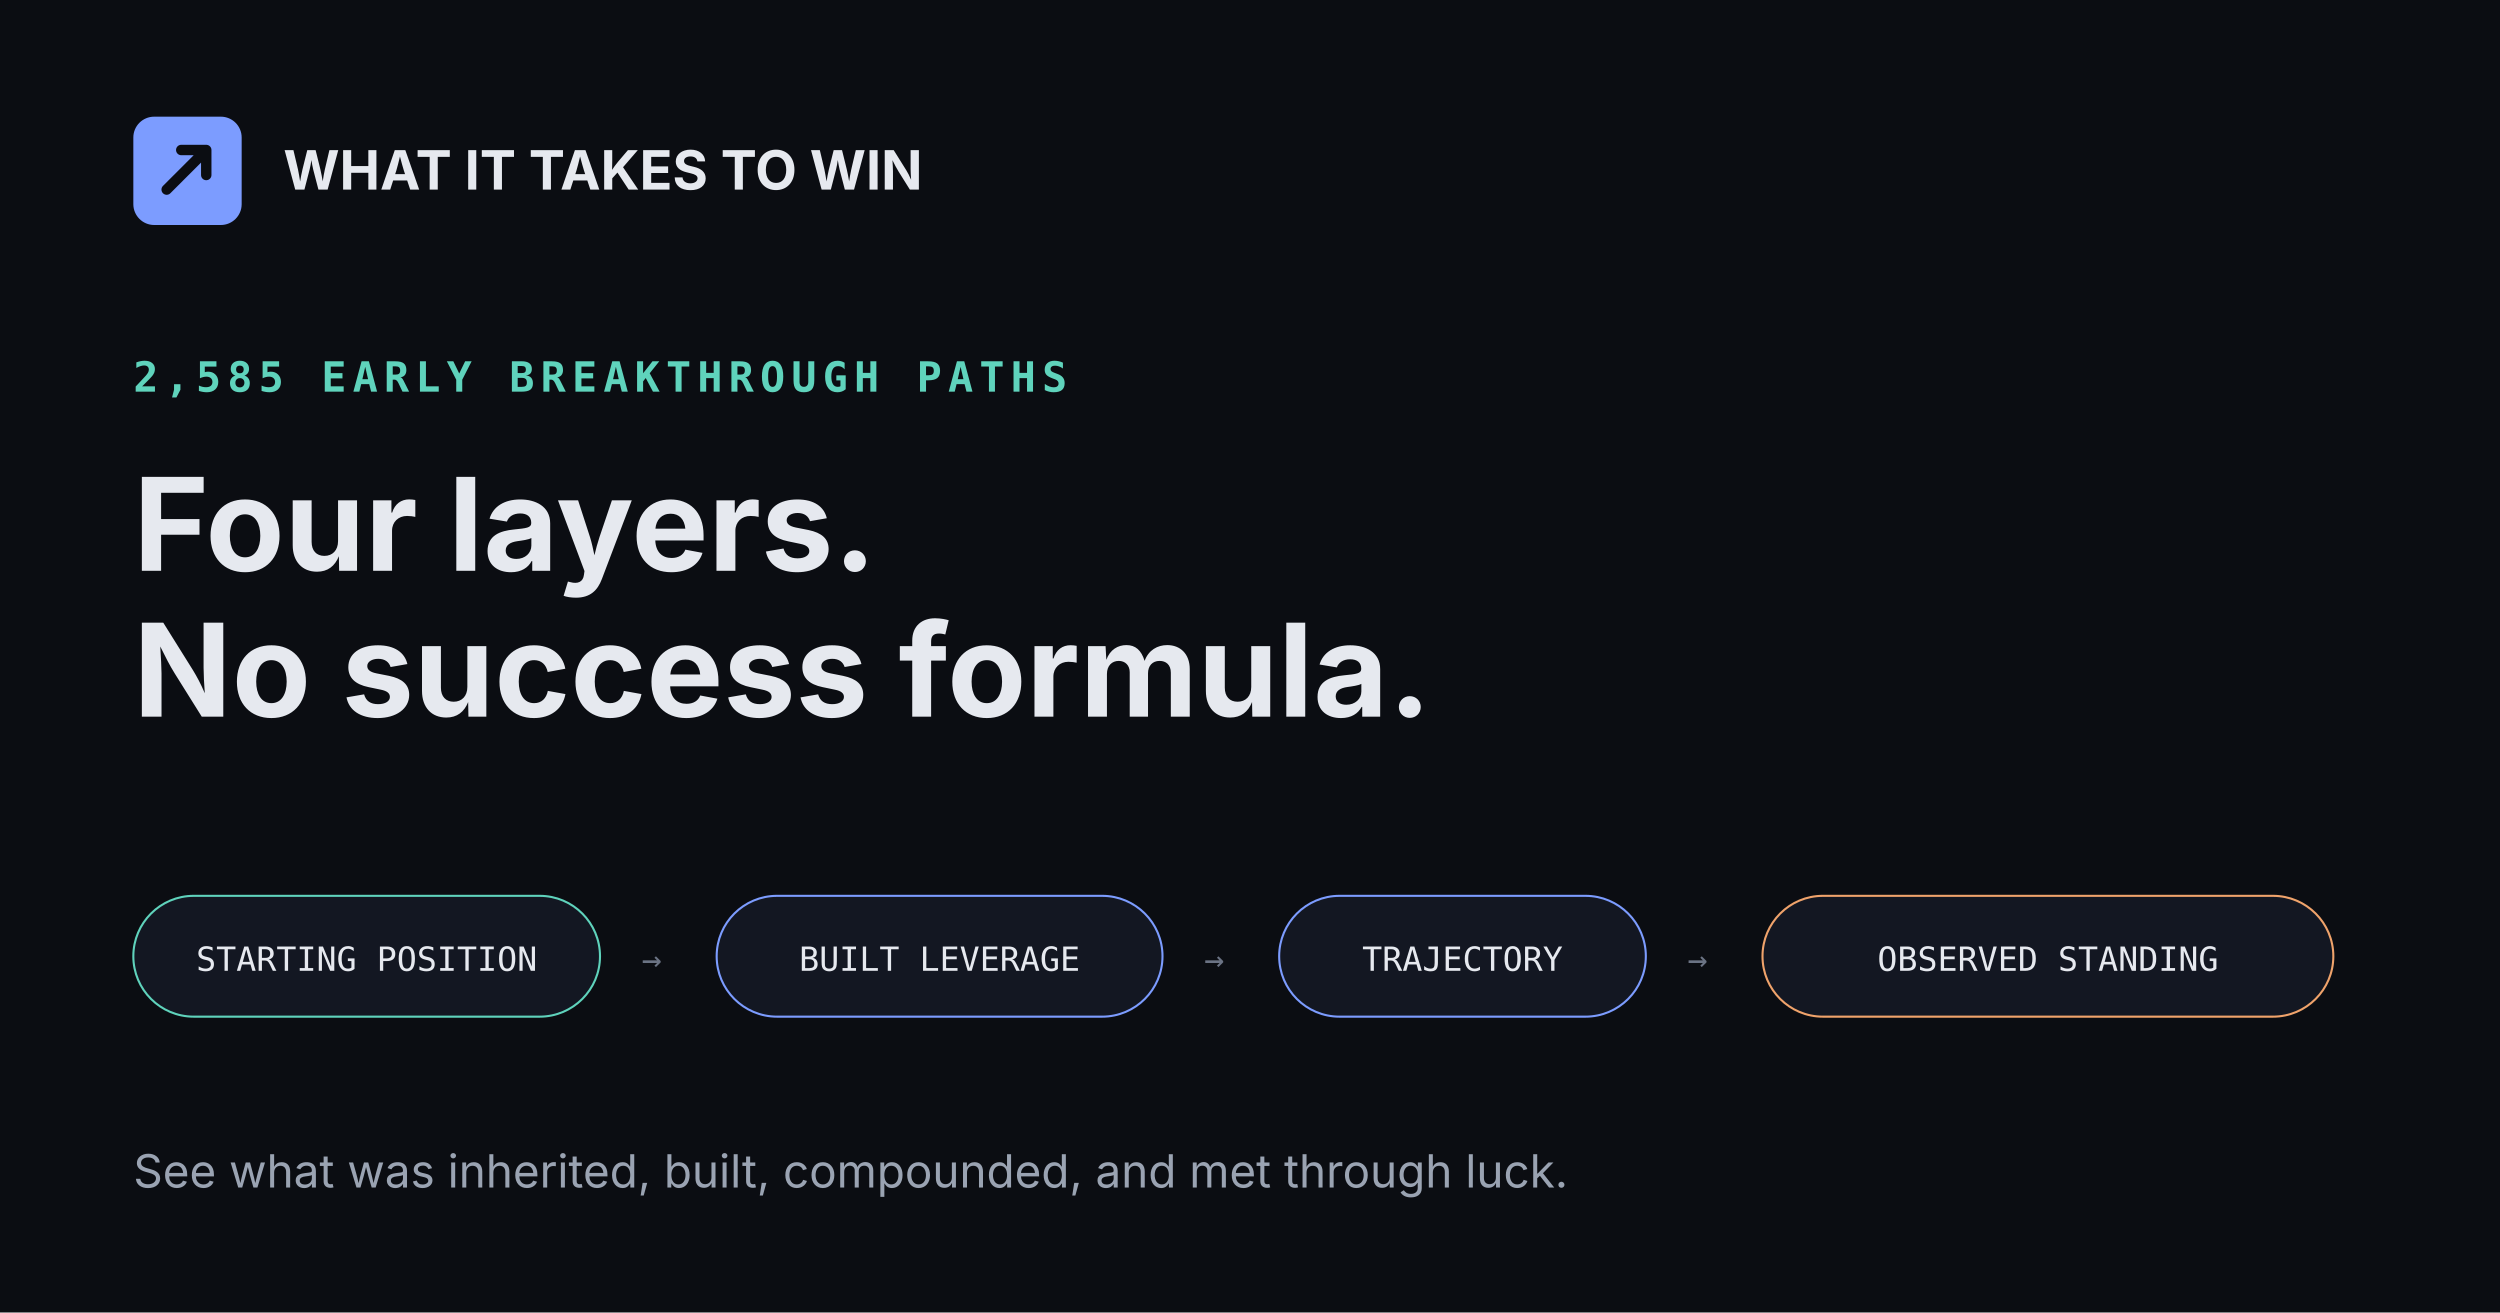
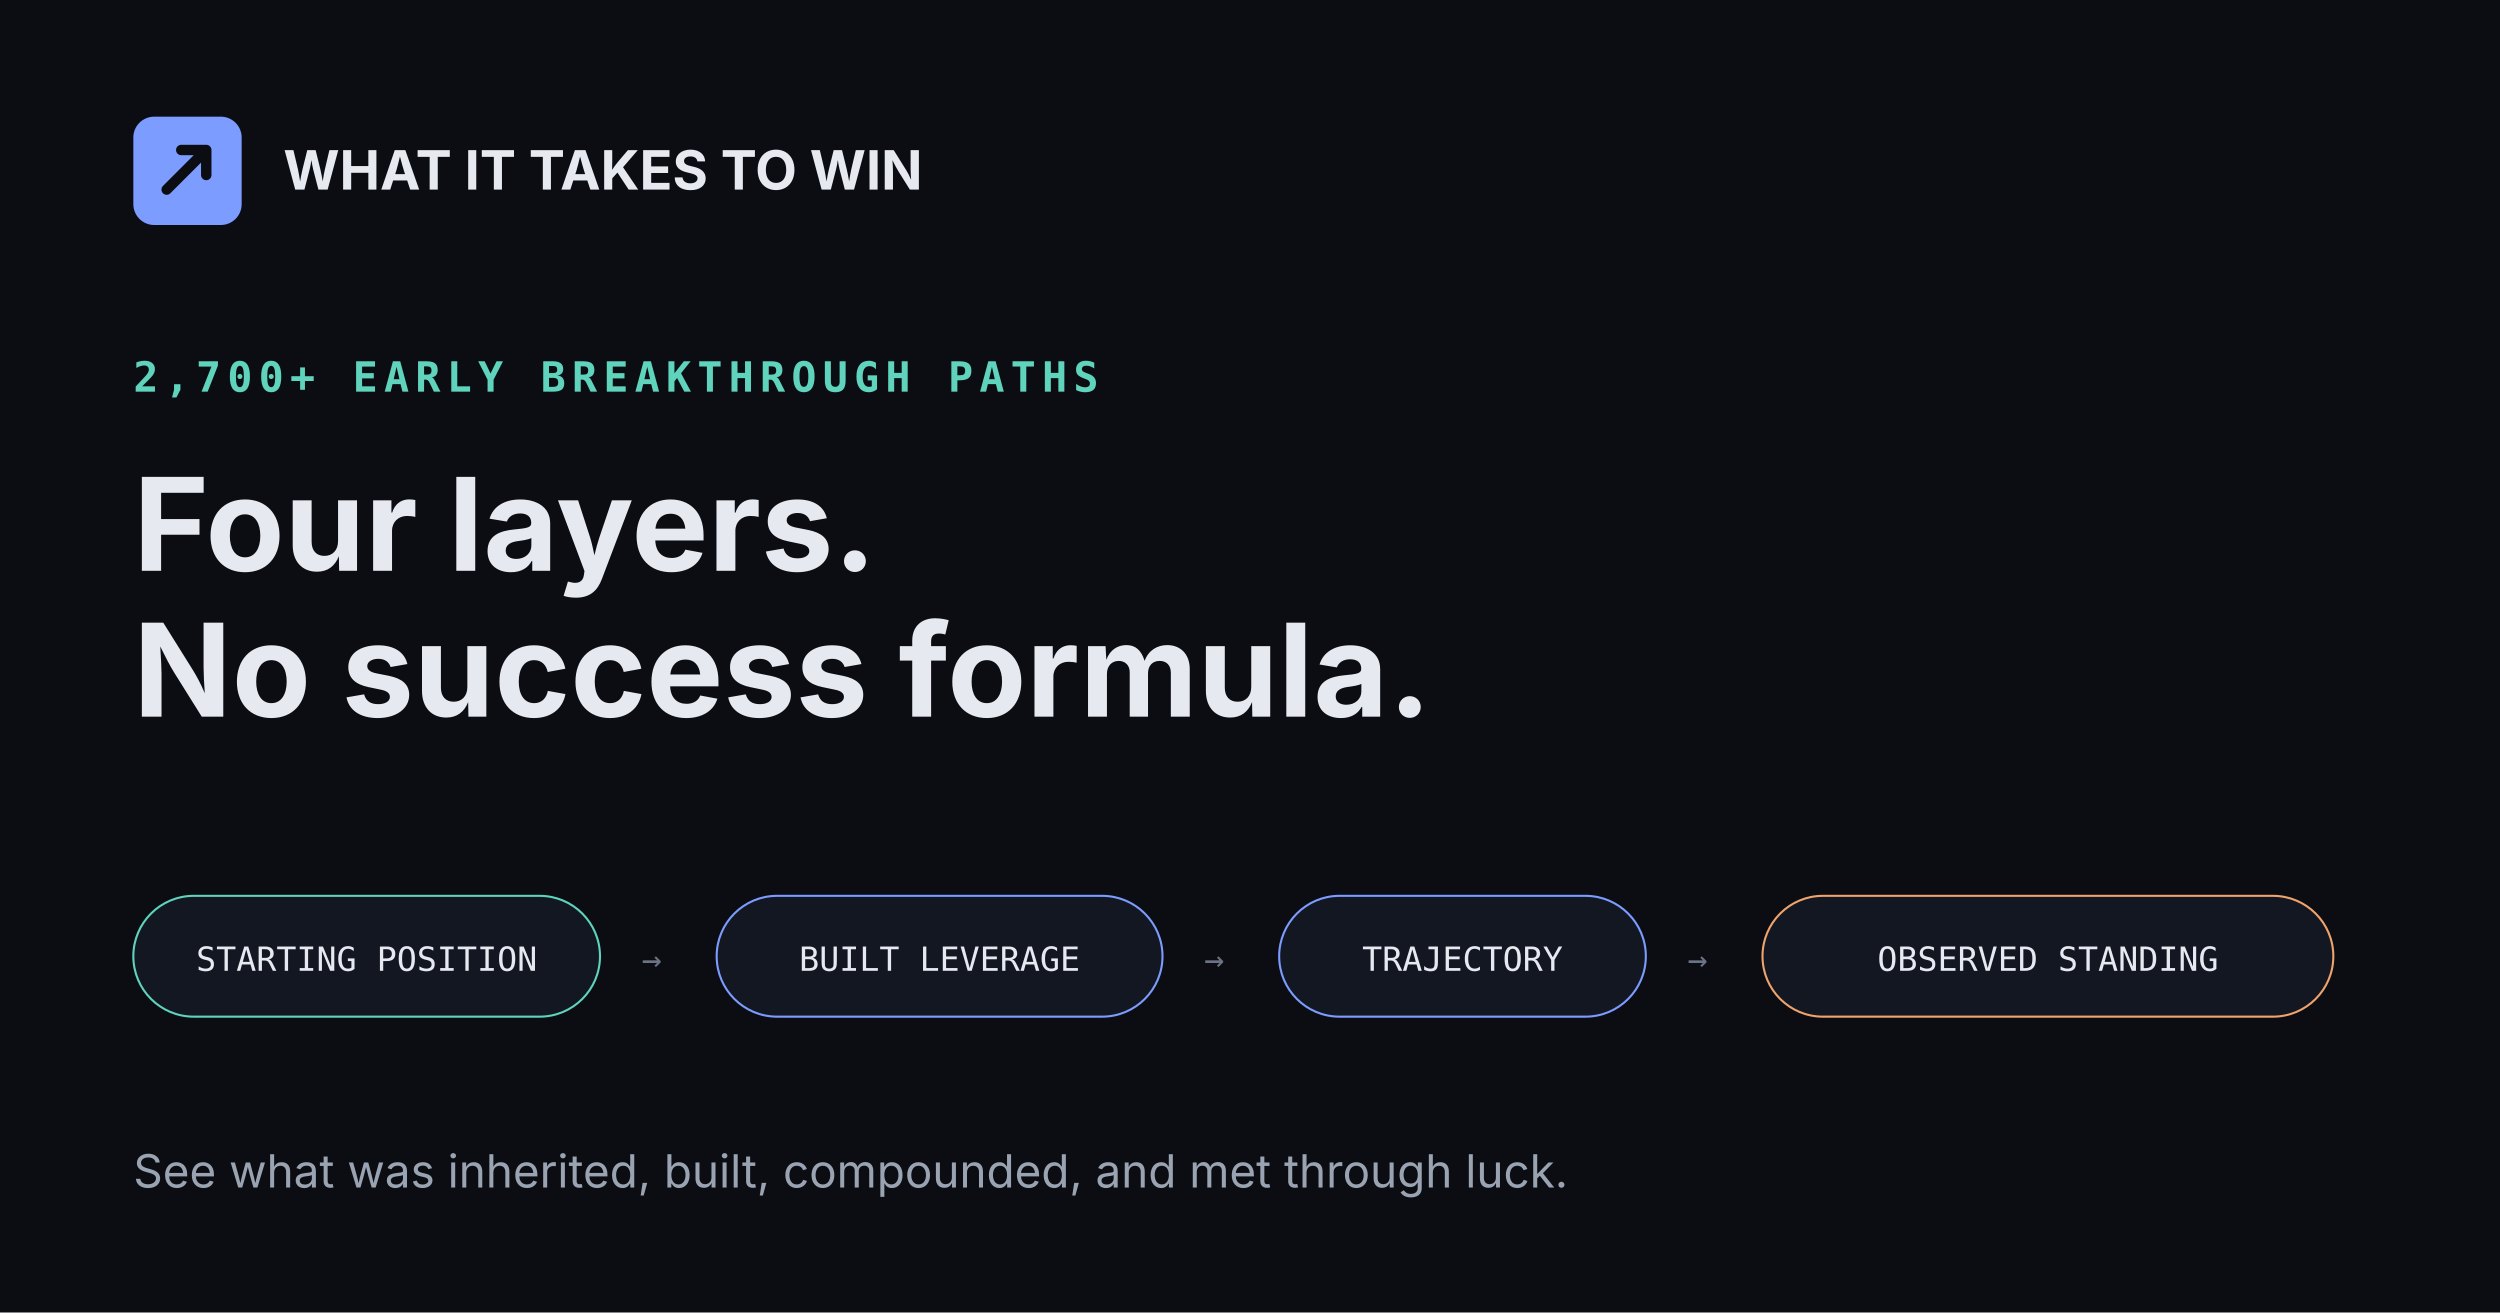
<svg xmlns="http://www.w3.org/2000/svg" width="1200" height="630" viewBox="0 0 1200 630">
  <rect width="1200" height="630" fill="#0b0d12" />
  <rect width="52" height="52" x="64" y="56" fill="#7c9cff" rx="10" />
  <path fill="none" stroke="#0b0d12" stroke-linecap="round" stroke-linejoin="round" stroke-width="5" d="M80 91 99 72m-12 0h12v12" />
  <text x="136" y="91" fill="#e6e9ef" font-family="Inter, Arial, sans-serif" font-size="26" font-weight="700">WHAT IT TAKES TO WIN</text>
-   <text x="64" y="188" fill="#5fd3bc" font-family="monospace" font-size="20" font-weight="700" letter-spacing="3">2,585 EARLY BREAKTHROUGH PATHS</text>
+   <text x="64" y="188" fill="#5fd3bc" font-family="monospace" font-size="20" font-weight="700" letter-spacing="3">2,700+ EARLY BREAKTHROUGH PATHS</text>
  <text x="64" y="274" fill="#e6e9ef" font-family="Inter, Arial, sans-serif" font-size="62" font-weight="700">Four layers.</text>
  <text x="64" y="344" fill="#e6e9ef" font-family="Inter, Arial, sans-serif" font-size="62" font-weight="700">No success formula.</text>
  <g font-family="monospace" font-size="16" transform="translate(64 430)">
    <rect width="224" height="58" fill="#131722" stroke="#5fd3bc" rx="29" />
    <text x="112" y="36" fill="#e6e9ef" text-anchor="middle">STARTING POSITION</text>
    <text x="244" y="36" fill="#6b7384">→</text>
    <rect width="214" height="58" x="280" fill="#131722" stroke="#7c9cff" rx="29" />
    <text x="387" y="36" fill="#e6e9ef" text-anchor="middle">BUILT LEVERAGE</text>
    <text x="514" y="36" fill="#6b7384">→</text>
    <rect width="176" height="58" x="550" fill="#131722" stroke="#7c9cff" rx="29" />
    <text x="638" y="36" fill="#e6e9ef" text-anchor="middle">TRAJECTORY</text>
    <text x="746" y="36" fill="#6b7384">→</text>
    <rect width="274" height="58" x="782" fill="#131722" stroke="#f0a36b" rx="29" />
    <text x="919" y="36" fill="#e6e9ef" text-anchor="middle">OBSERVED STANDING</text>
  </g>
  <text x="64" y="570" fill="#9aa3b2" font-family="Inter, Arial, sans-serif" font-size="22">See what was inherited, built, compounded, and met through luck.</text>
</svg>
